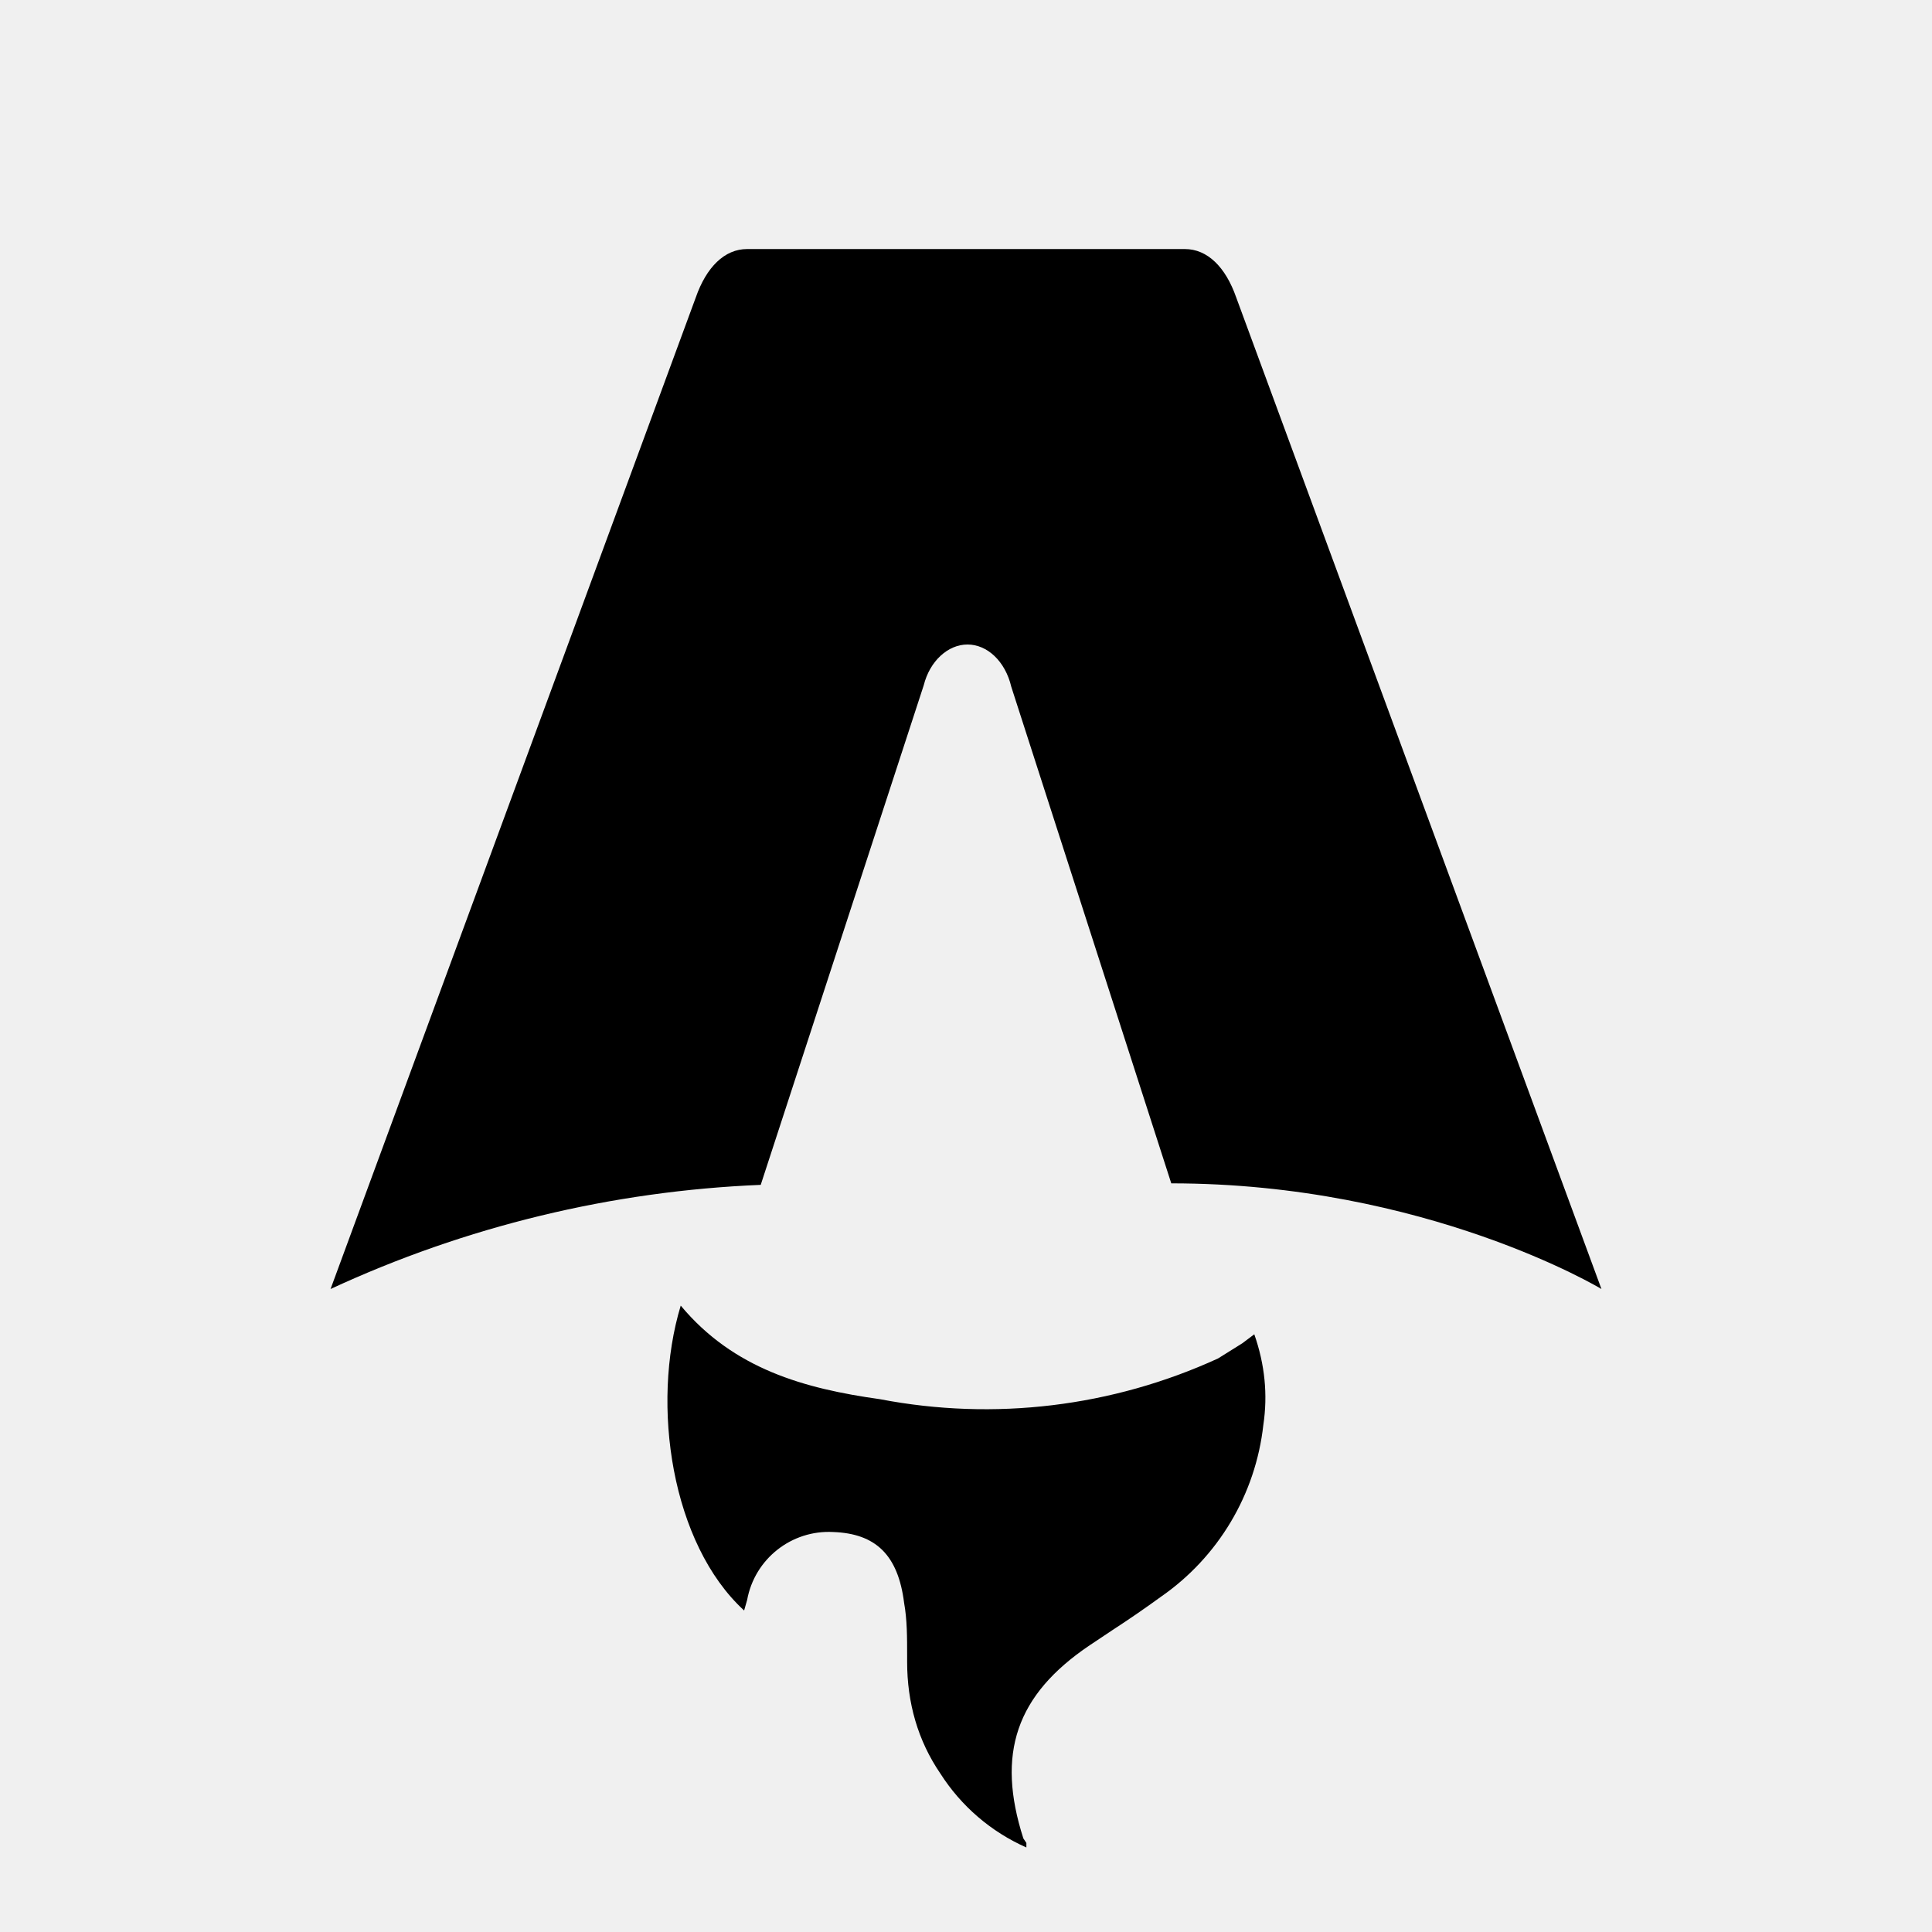
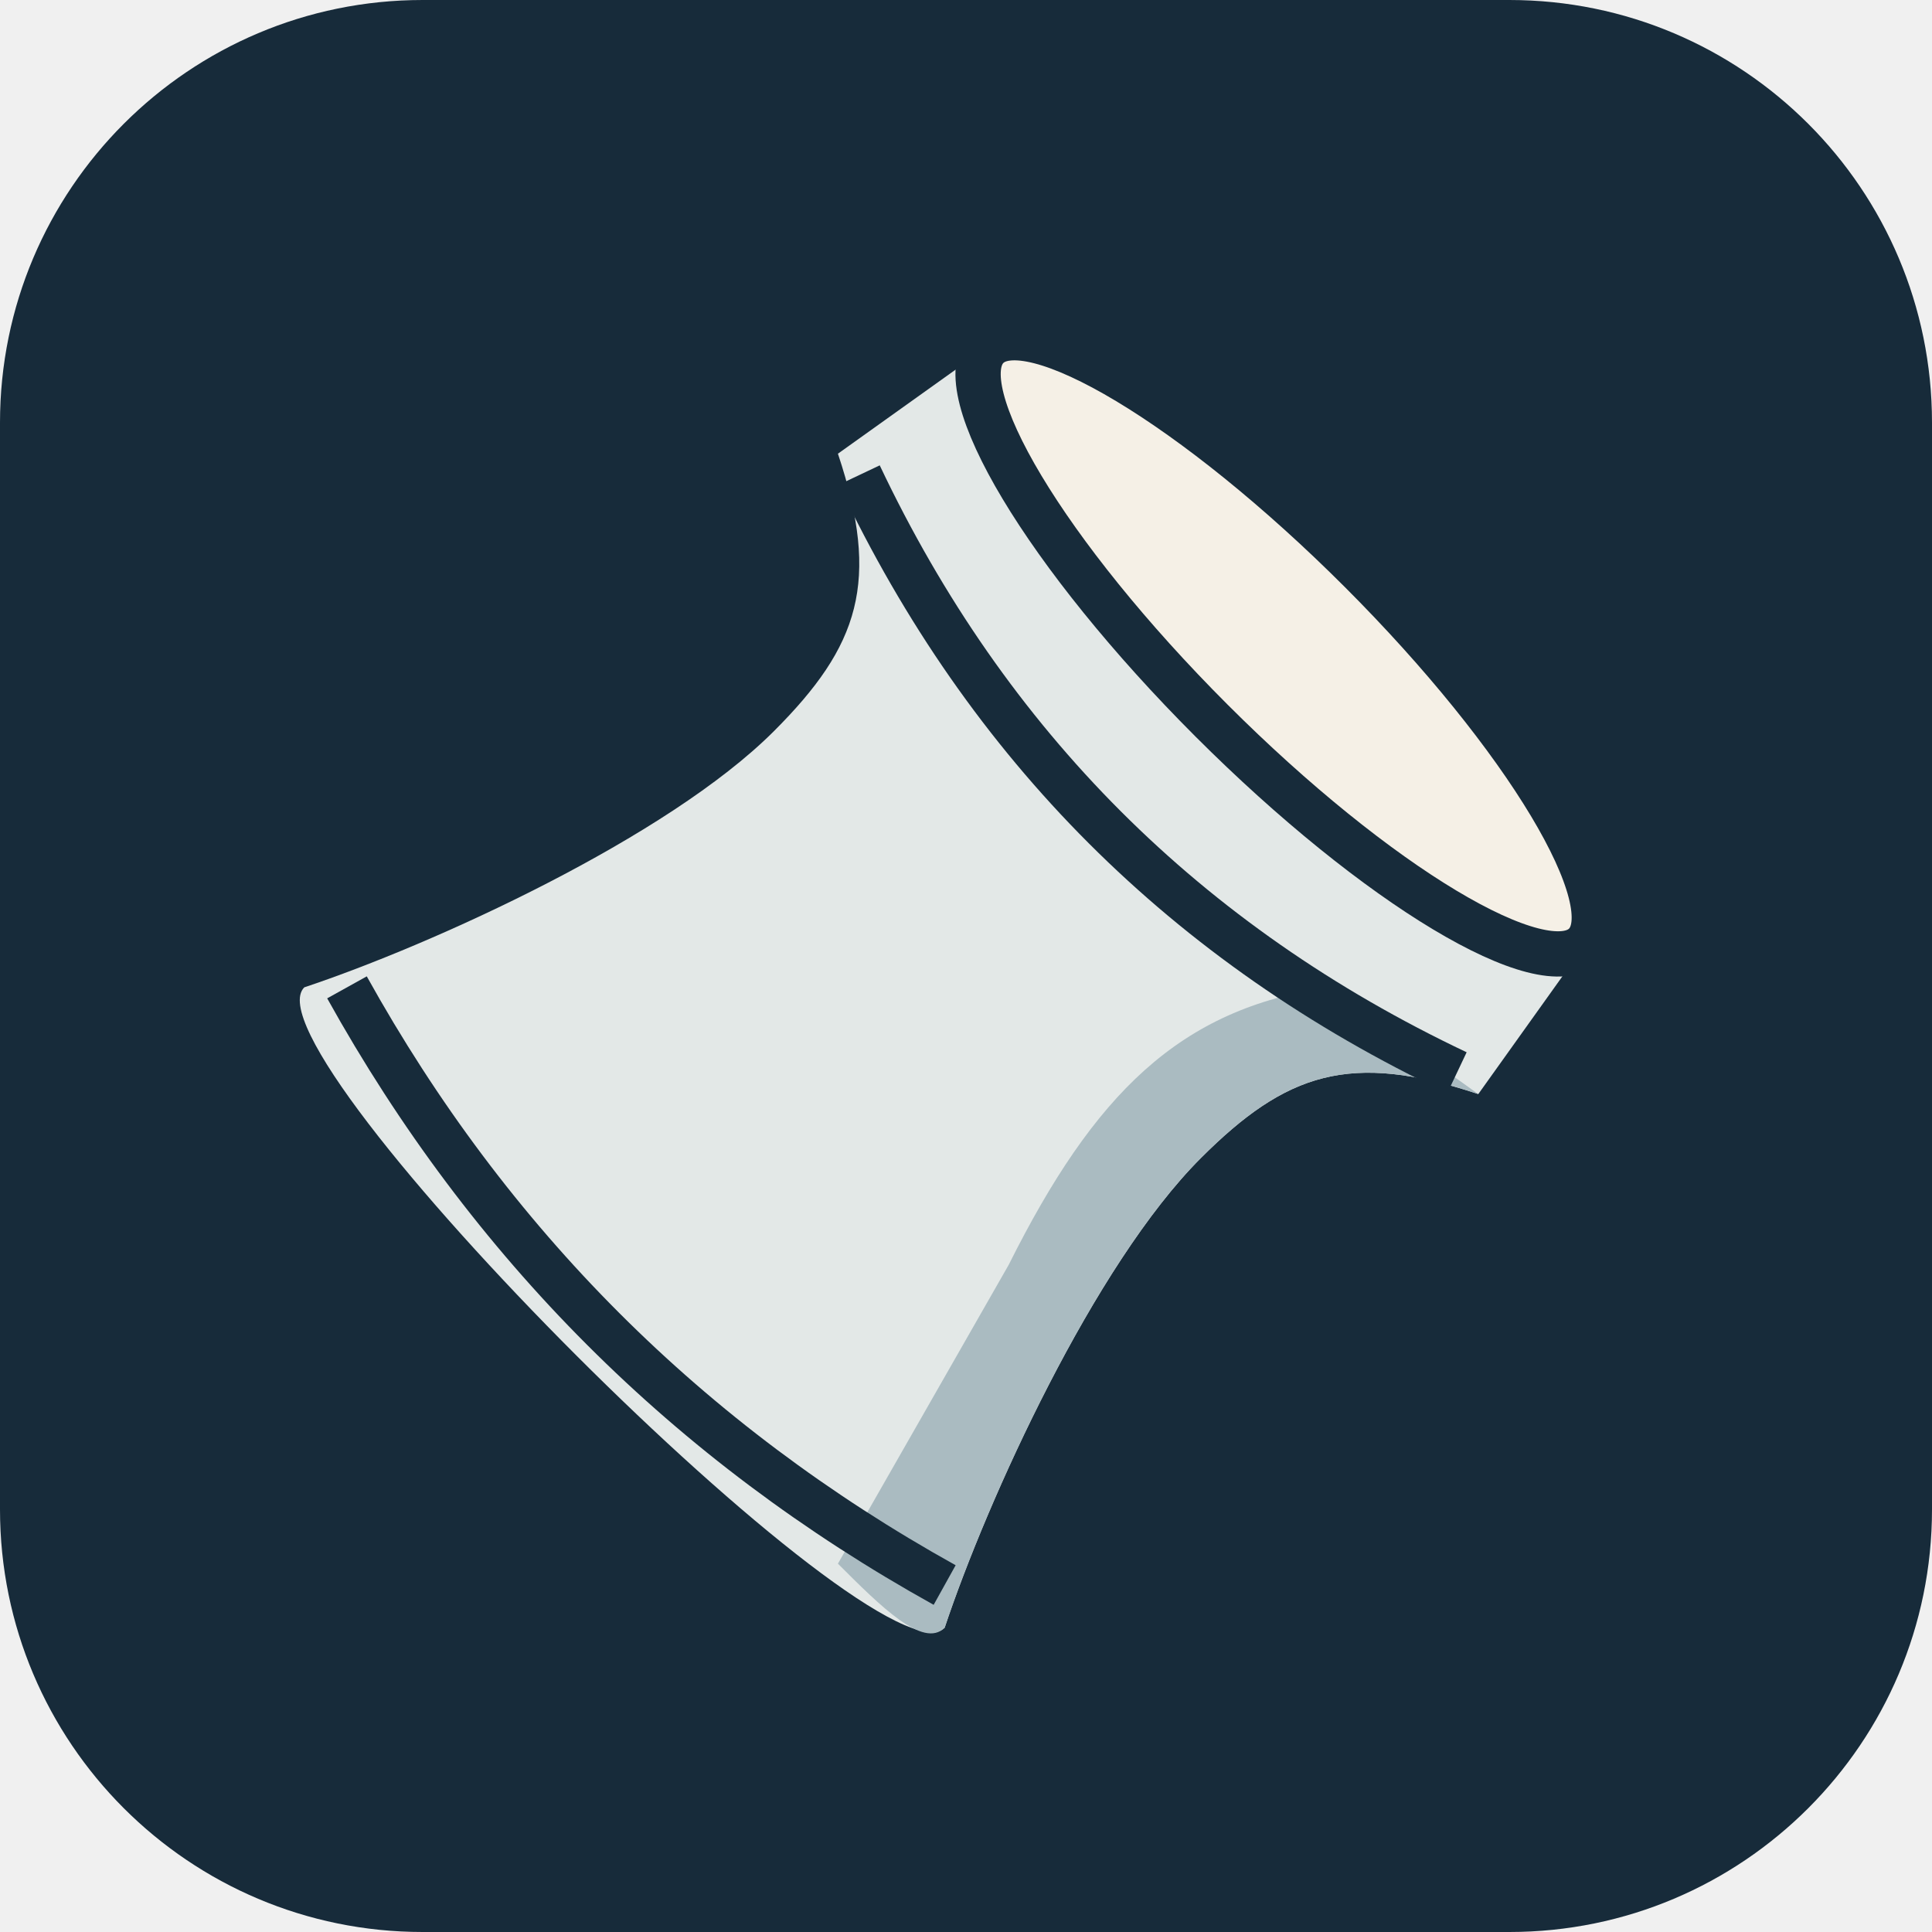
- <svg xmlns="http://www.w3.org/2000/svg" fill="none" viewBox="0 0 128 128">
-   <path d="M50.4 78.5a75.1 75.1 0 0 0-28.5 6.9l24.2-65.7c.7-2 1.9-3.2 3.4-3.2h29c1.5 0 2.7 1.2 3.4 3.2l24.2 65.7s-11.6-7-28.5-7L67 45.5c-.4-1.7-1.6-2.8-2.9-2.8-1.3 0-2.5 1.1-2.9 2.7L50.4 78.5Zm-1.1 28.2Zm-4.2-20.2c-2 6.6-.6 15.8 4.2 20.2a17.5 17.5 0 0 1 .2-.7 5.5 5.5 0 0 1 5.7-4.5c2.8.1 4.3 1.5 4.7 4.7.2 1.1.2 2.3.2 3.5v.4c0 2.7.7 5.2 2.2 7.4a13 13 0 0 0 5.7 4.9v-.3l-.2-.3c-1.8-5.6-.5-9.5 4.4-12.8l1.5-1a73 73 0 0 0 3.2-2.2 16 16 0 0 0 6.8-11.4c.3-2 .1-4-.6-6l-.8.6-1.6 1a37 37 0 0 1-22.4 2.7c-5-.7-9.7-2-13.2-6.2Z" />
-   <style>
-         path { fill: #000; }
-         @media (prefers-color-scheme: dark) {
-             path { fill: #FFF; }
-         }
-     </style>
+ <svg xmlns="http://www.w3.org/2000/svg" viewBox="0 0 64 64" fill="none">
+   <rect width="64" height="64" rx="14" fill="#172B3A" />
+   <g transform="rotate(45 32 32)">
+     <path d="M18 17H46L47 23C43 25 42 27 42 31C42 36 45 44 47 48C47 51 17 51 17 48C19 44 22 36 22 31C22 27 21 25 17 23Z" fill="#E3E8E7" />
+     <path d="M41 24C38 28 38 32 40 38L43 49C45 49 47 49 47 48C45 44 42 36 42 31C42 27 43 25 47 23Z" fill="#AABBC1" />
+     <path d="M18 23Q32 28 46 23" stroke="#172B3A" stroke-width="1.5" />
+     <ellipse cx="32" cy="17" rx="14" ry="3.5" fill="#F5F0E6" stroke="#172B3A" stroke-width="1.5" />
+     <path d="M18 47Q32 51 46 47" stroke="#172B3A" stroke-width="1.5" />
+   </g>
</svg>
